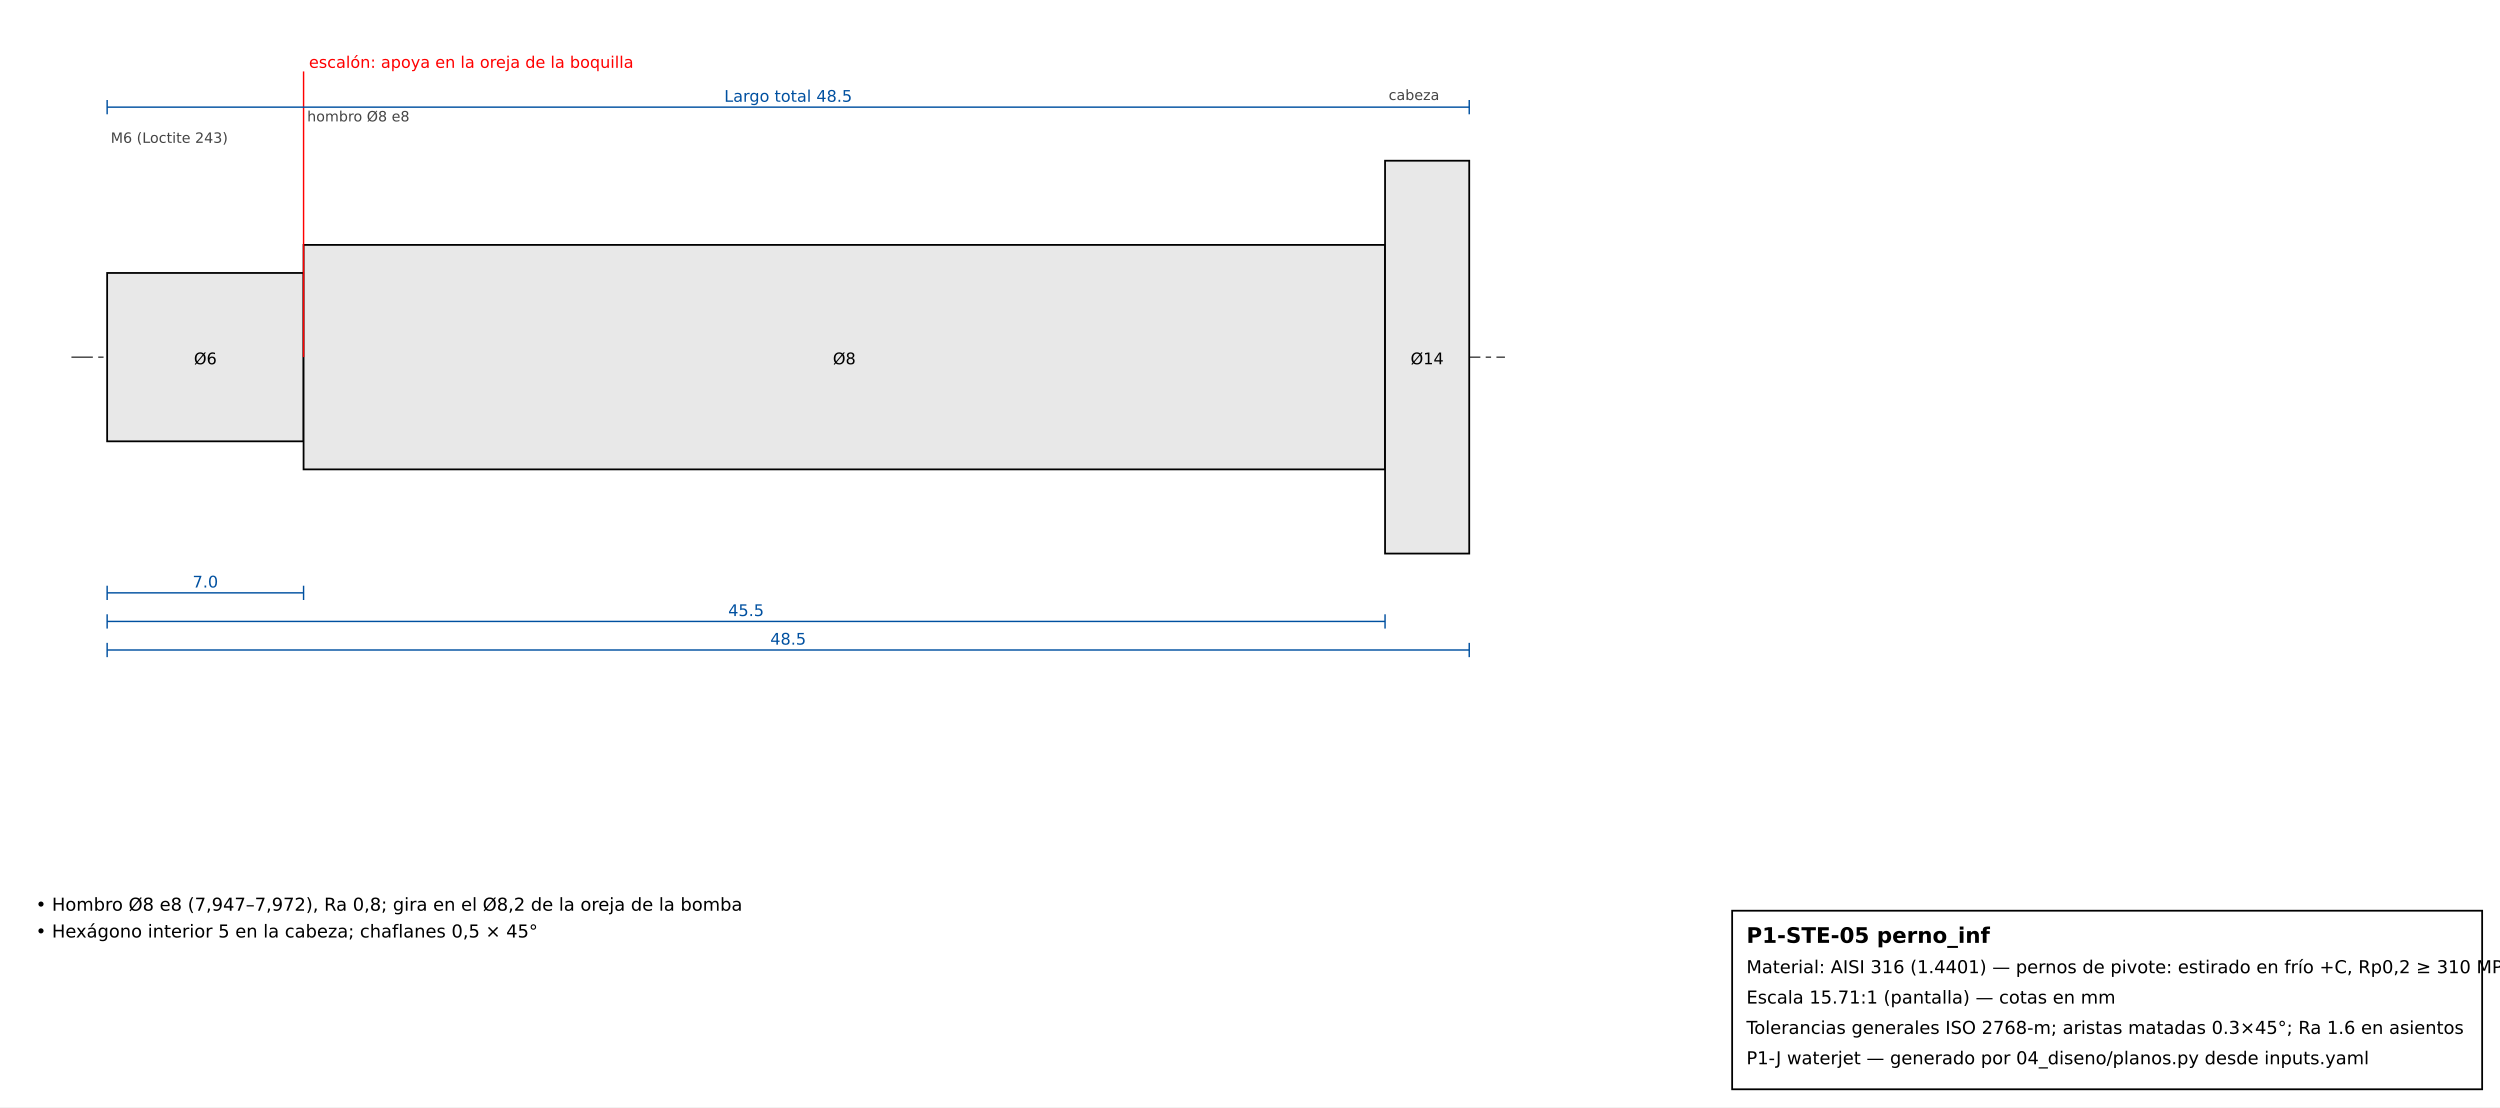
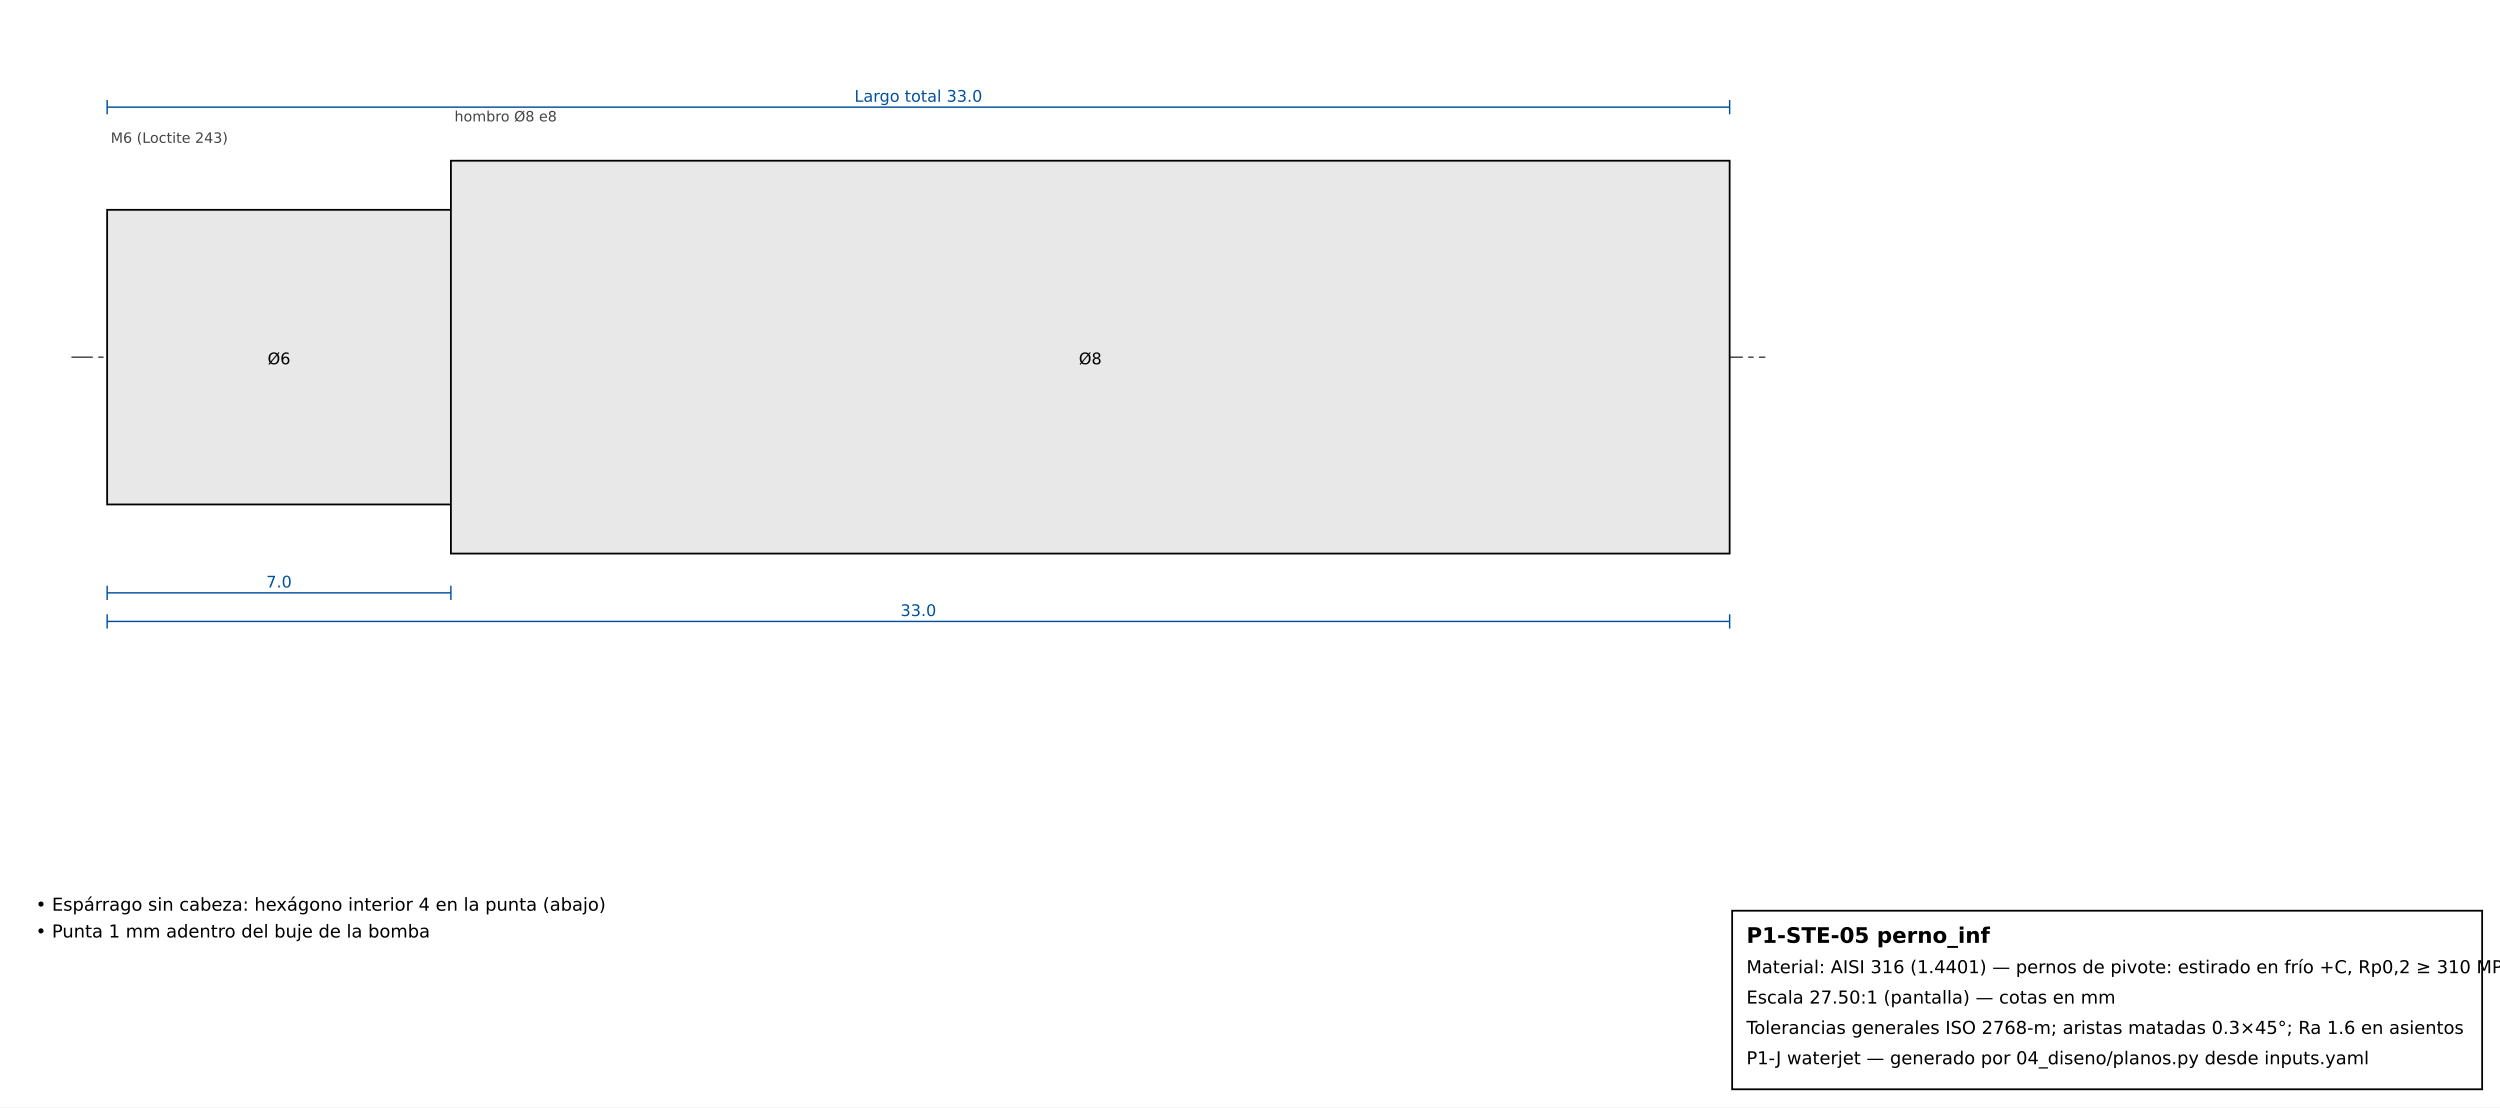
<svg xmlns="http://www.w3.org/2000/svg" baseProfile="full" height="620" version="1.1" width="1400">
  <defs />
  <rect fill="white" height="620" width="1400" x="0" y="0" />
-   <line stroke="black" stroke-dasharray="12,3,3,3" stroke-width="0.6" x1="40" x2="842.771" y1="200" y2="200" />
-   <rect fill="#e8e8e8" height="94.286" stroke="black" stroke-width="1" width="110.0" x="60" y="152.857" />
-   <text font-family="DejaVu Sans" font-size="9" text-anchor="middle" x="115.0" y="204">Ø6</text>
-   <line stroke="#0050a0" stroke-width="0.8" x1="60" x2="170.0" y1="332.0" y2="332.0" />
+   <line stroke="black" stroke-dasharray="12,3,3,3" stroke-width="0.6" x1="40" x2="988.6" y1="200" y2="200" />
+   <rect fill="#e8e8e8" height="165.0" stroke="black" stroke-width="1" width="192.5" x="60" y="117.5" />
+   <text font-family="DejaVu Sans" font-size="9" text-anchor="middle" x="156.25" y="204">Ø6</text>
+   <line stroke="#0050a0" stroke-width="0.8" x1="60" x2="252.5" y1="332.0" y2="332.0" />
  <line stroke="#0050a0" stroke-width="0.8" x1="60" x2="60" y1="328.0" y2="336.0" />
-   <line stroke="#0050a0" stroke-width="0.8" x1="170.0" x2="170.0" y1="328.0" y2="336.0" />
-   <text fill="#0050a0" font-family="DejaVu Sans" font-size="9" text-anchor="middle" x="115.0" y="329.0">7.0</text>
+   <line stroke="#0050a0" stroke-width="0.8" x1="252.5" x2="252.5" y1="328.0" y2="336.0" />
+   <text fill="#0050a0" font-family="DejaVu Sans" font-size="9" text-anchor="middle" x="156.25" y="329.0">7.0</text>
  <text fill="#444" font-family="DejaVu Sans" font-size="8" x="62" y="80.0">M6 (Loctite 243)</text>
-   <rect fill="#e8e8e8" height="125.714" stroke="black" stroke-width="1" width="605.629" x="170.0" y="137.143" />
-   <text font-family="DejaVu Sans" font-size="9" text-anchor="middle" x="472.814" y="204">Ø8</text>
-   <line stroke="#0050a0" stroke-width="0.8" x1="60" x2="775.629" y1="348.0" y2="348.0" />
+   <rect fill="#e8e8e8" height="220.0" stroke="black" stroke-width="1" width="716.1" x="252.5" y="90.0" />
+   <text font-family="DejaVu Sans" font-size="9" text-anchor="middle" x="610.55" y="204">Ø8</text>
+   <line stroke="#0050a0" stroke-width="0.8" x1="60" x2="968.6" y1="348.0" y2="348.0" />
  <line stroke="#0050a0" stroke-width="0.8" x1="60" x2="60" y1="344.0" y2="352.0" />
-   <line stroke="#0050a0" stroke-width="0.8" x1="775.629" x2="775.629" y1="344.0" y2="352.0" />
-   <text fill="#0050a0" font-family="DejaVu Sans" font-size="9" text-anchor="middle" x="417.814" y="345.0">45.5</text>
-   <text fill="#444" font-family="DejaVu Sans" font-size="8" x="172.0" y="68.0">hombro Ø8 e8</text>
-   <rect fill="#e8e8e8" height="220.0" stroke="black" stroke-width="1" width="47.143" x="775.629" y="90.0" />
-   <text font-family="DejaVu Sans" font-size="9" text-anchor="middle" x="799.2" y="204">Ø14</text>
-   <line stroke="#0050a0" stroke-width="0.8" x1="60" x2="822.771" y1="364.0" y2="364.0" />
-   <line stroke="#0050a0" stroke-width="0.8" x1="60" x2="60" y1="360.0" y2="368.0" />
-   <line stroke="#0050a0" stroke-width="0.8" x1="822.771" x2="822.771" y1="360.0" y2="368.0" />
-   <text fill="#0050a0" font-family="DejaVu Sans" font-size="9" text-anchor="middle" x="441.386" y="361.0">48.5</text>
-   <text fill="#444" font-family="DejaVu Sans" font-size="8" x="777.629" y="56.0">cabeza</text>
-   <line stroke="red" stroke-width="0.8" x1="170.0" x2="170.0" y1="40.0" y2="200" />
-   <text fill="red" font-family="DejaVu Sans" font-size="9" x="173.0" y="38.0">escalón: apoya en la oreja de la boquilla</text>
-   <line stroke="#0050a0" stroke-width="0.8" x1="60" x2="822.771" y1="60" y2="60" />
+   <line stroke="#0050a0" stroke-width="0.8" x1="968.6" x2="968.6" y1="344.0" y2="352.0" />
+   <text fill="#0050a0" font-family="DejaVu Sans" font-size="9" text-anchor="middle" x="514.3" y="345.0">33.0</text>
+   <text fill="#444" font-family="DejaVu Sans" font-size="8" x="254.5" y="68.0">hombro Ø8 e8</text>
+   <line stroke="#0050a0" stroke-width="0.8" x1="60" x2="968.6" y1="60" y2="60" />
  <line stroke="#0050a0" stroke-width="0.8" x1="60" x2="60" y1="56" y2="64" />
-   <line stroke="#0050a0" stroke-width="0.8" x1="822.771" x2="822.771" y1="56" y2="64" />
-   <text fill="#0050a0" font-family="DejaVu Sans" font-size="9" text-anchor="middle" x="441.386" y="57">Largo total 48.5</text>
+   <line stroke="#0050a0" stroke-width="0.8" x1="968.6" x2="968.6" y1="56" y2="64" />
+   <text fill="#0050a0" font-family="DejaVu Sans" font-size="9" text-anchor="middle" x="514.3" y="57">Largo total 33.0</text>
  <g font-family="DejaVu Sans" font-size="11">
    <rect fill="none" height="100" stroke="black" width="420" x="970" y="510" />
    <text font-size="12" font-weight="bold" x="978" y="528">P1-STE-05  perno_inf</text>
    <text font-size="10" font-weight="normal" x="978" y="545">Material: AISI 316 (1.4401) — pernos de pivote: estirado en frío +C, Rp0,2 ≥ 310 MPa</text>
-     <text font-size="10" font-weight="normal" x="978" y="562">Escala 15.71:1 (pantalla)  —  cotas en mm</text>
+     <text font-size="10" font-weight="normal" x="978" y="562">Escala 27.50:1 (pantalla)  —  cotas en mm</text>
    <text font-size="10" font-weight="normal" x="978" y="579">Tolerancias generales ISO 2768-m; aristas matadas 0.3×45°; Ra 1.6 en asientos</text>
    <text font-size="10" font-weight="normal" x="978" y="596">P1-J waterjet — generado por 04_diseno/planos.py desde inputs.yaml</text>
-     <text font-size="10" x="20" y="510">• Hombro Ø8 e8 (7,947–7,972), Ra 0,8; gira en el Ø8,2 de la oreja de la bomba</text>
-     <text font-size="10" x="20" y="525">• Hexágono interior 5 en la cabeza; chaflanes 0,5 × 45°</text>
+     <text font-size="10" x="20" y="510">• Espárrago sin cabeza: hexágono interior 4 en la punta (abajo)</text>
+     <text font-size="10" x="20" y="525">• Punta 1 mm adentro del buje de la bomba</text>
  </g>
</svg>
